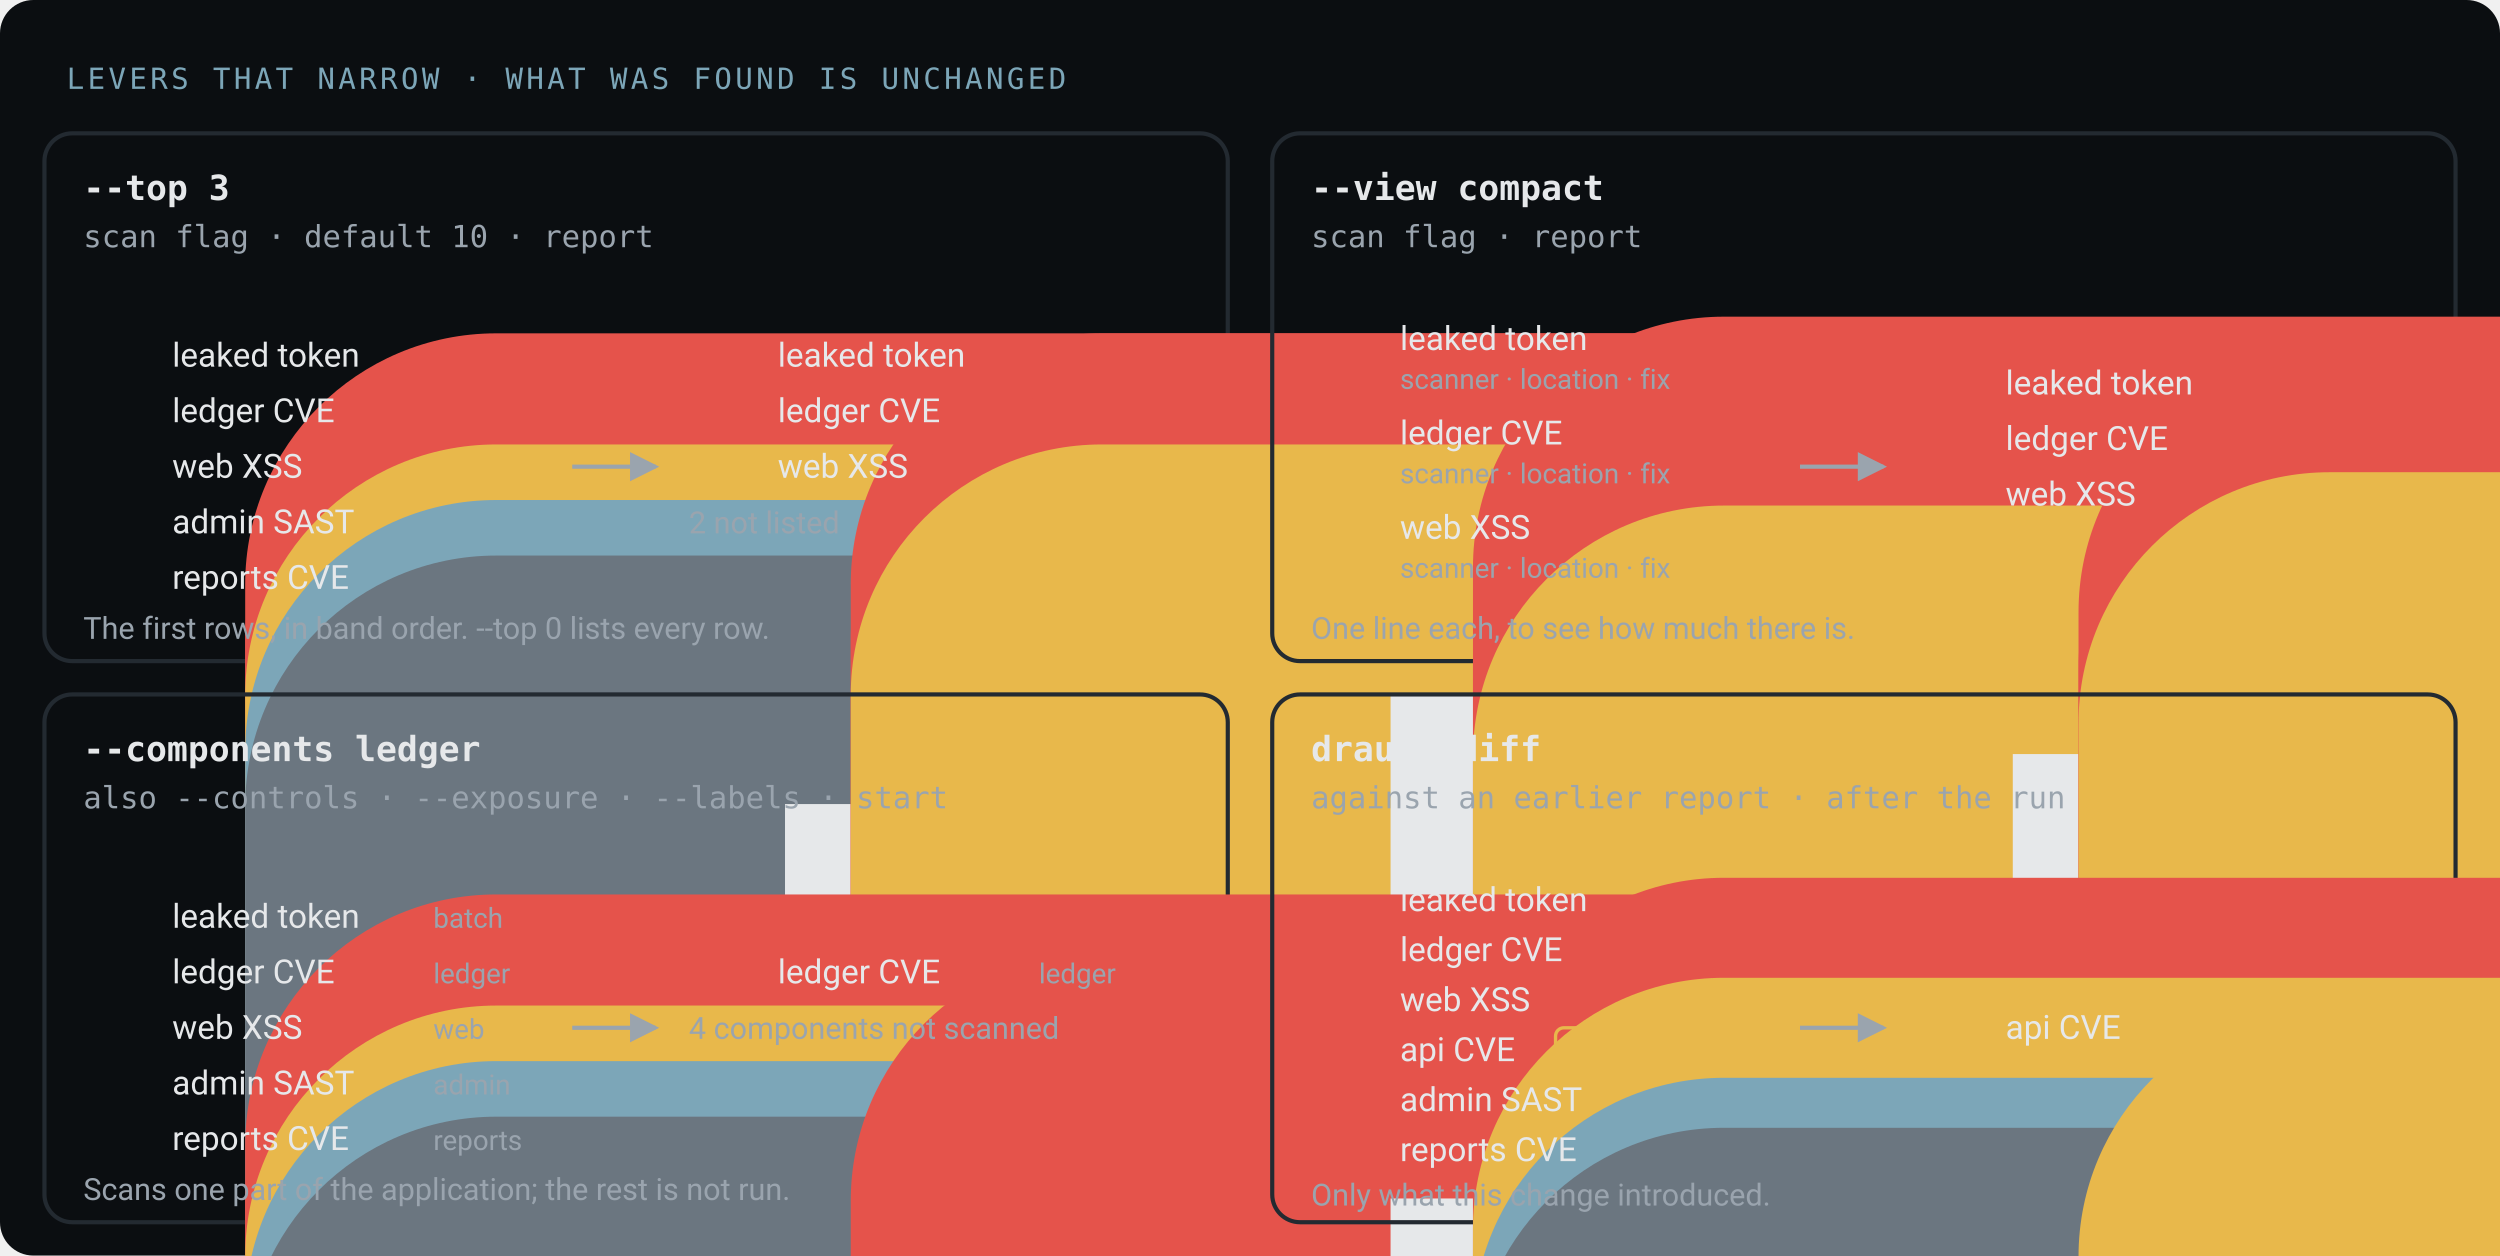
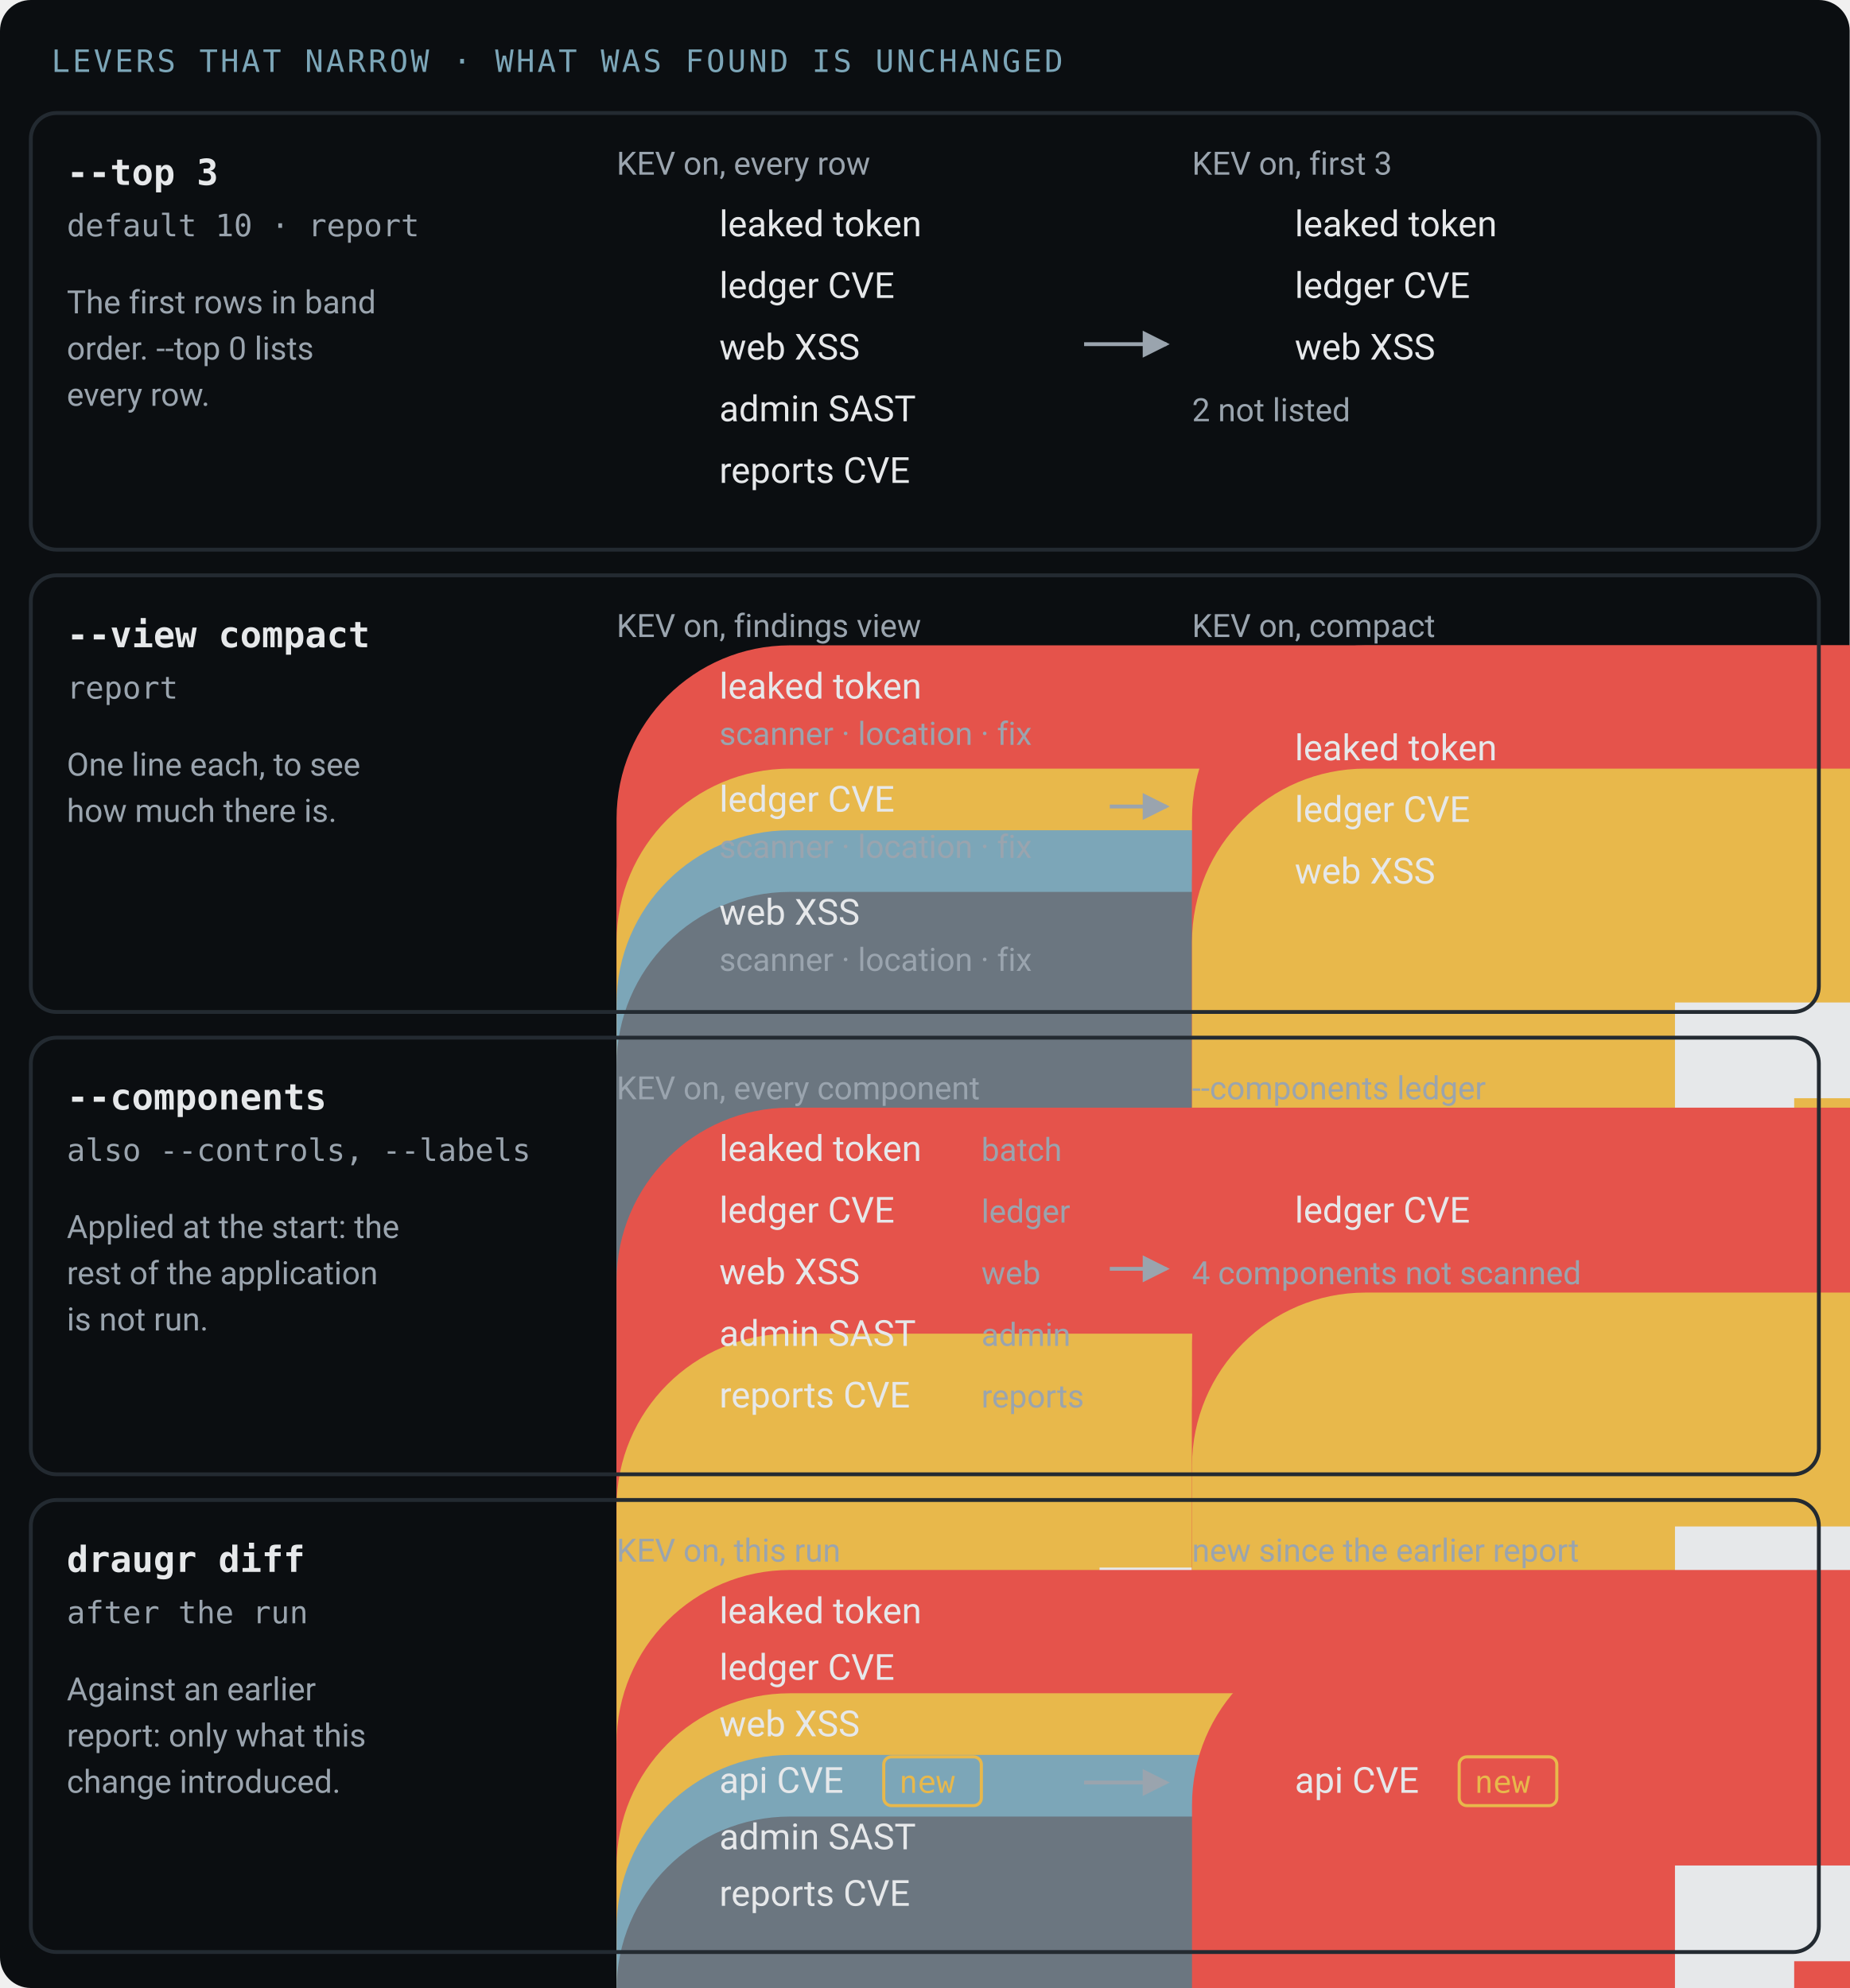
- <svg xmlns="http://www.w3.org/2000/svg" viewBox="0 0 900 452" width="900" height="452" role="img" aria-label="Four levers that change what is shown without changing what was found, each shown as a list before and after.">
+ <svg xmlns="http://www.w3.org/2000/svg" viewBox="0 0 720 774" width="720" height="774" role="img" aria-label="Four levers that change what is shown without changing what was found, each shown as a list before and after, with KEV on in every list.">
  <defs>
    <style>
-       text{font-family:'Space Grotesk',system-ui,-apple-system,'Segoe UI',Roboto,Helvetica,Arial,sans-serif;fill:#E6E8EA;font-size:12px}
+       text{font-family:'Space Grotesk',system-ui,-apple-system,'Segoe UI',Roboto,Helvetica,Arial,sans-serif;fill:#E6E8EA;font-size:14px}
      .m{font-family:'JetBrains Mono',ui-monospace,SFMono-Regular,Menlo,Consolas,monospace}
-       .e{font-family:'JetBrains Mono',ui-monospace,SFMono-Regular,Menlo,Consolas,monospace;font-size:10.5px;letter-spacing:1.2px;fill:#7CA6B8}
-       .mu{fill:#9AA4AE}.sm{font-size:11px}.xs{font-size:10px}.t{font-size:12.5px}.b{font-weight:700}
+       .e{font-family:'JetBrains Mono',ui-monospace,SFMono-Regular,Menlo,Consolas,monospace;font-size:12px;letter-spacing:1px;fill:#7CA6B8}
+       .mu{fill:#9AA4AE}.sm{font-size:12.5px}.k{font-size:12px}.t{font-size:14px}.b{font-weight:700}
      .pan{fill:none;stroke:#232A31;stroke-width:1.5}
      .ar{stroke:#9AA4AE;stroke-width:1.5;fill:none}
      .tag{fill:none;stroke:#E8B84B;stroke-width:1.2}
      .tg{fill:#E8B84B}
    </style>
-     <symbol id="c1" viewBox="0 0 26 15" width="26" height="15">
-       <rect width="26" height="15" rx="3" fill="#E5534B" />
-       <text x="13" y="11.5" text-anchor="middle" font-family="'JetBrains Mono',ui-monospace,monospace" font-size="10" font-weight="700" fill="#0B0E11">P1</text>
+     <symbol id="c1" viewBox="0 0 32 19" width="32" height="19">
+       <rect width="32" height="19" rx="3" fill="#E5534B" />
+       <text x="16" y="14" text-anchor="middle" font-family="'JetBrains Mono',ui-monospace,monospace" font-size="12" font-weight="700" fill="#0B0E11">P1</text>
    </symbol>
-     <symbol id="c2" viewBox="0 0 26 15" width="26" height="15">
-       <rect width="26" height="15" rx="3" fill="#E8B84B" />
-       <text x="13" y="11.5" text-anchor="middle" font-family="'JetBrains Mono',ui-monospace,monospace" font-size="10" font-weight="700" fill="#16110A">P2</text>
+     <symbol id="c2" viewBox="0 0 32 19" width="32" height="19">
+       <rect width="32" height="19" rx="3" fill="#E8B84B" />
+       <text x="16" y="14" text-anchor="middle" font-family="'JetBrains Mono',ui-monospace,monospace" font-size="12" font-weight="700" fill="#16110A">P2</text>
    </symbol>
-     <symbol id="c3" viewBox="0 0 26 15" width="26" height="15">
-       <rect width="26" height="15" rx="3" fill="#7CA6B8" />
-       <text x="13" y="11.5" text-anchor="middle" font-family="'JetBrains Mono',ui-monospace,monospace" font-size="10" font-weight="700" fill="#0A1116">P3</text>
+     <symbol id="c3" viewBox="0 0 32 19" width="32" height="19">
+       <rect width="32" height="19" rx="3" fill="#7CA6B8" />
+       <text x="16" y="14" text-anchor="middle" font-family="'JetBrains Mono',ui-monospace,monospace" font-size="12" font-weight="700" fill="#0A1116">P3</text>
    </symbol>
-     <symbol id="c4" viewBox="0 0 26 15" width="26" height="15">
-       <rect width="26" height="15" rx="3" fill="#6B7680" />
-       <text x="13" y="11.5" text-anchor="middle" font-family="'JetBrains Mono',ui-monospace,monospace" font-size="10" font-weight="700" fill="#FFFFFF">P4</text>
+     <symbol id="c4" viewBox="0 0 32 19" width="32" height="19">
+       <rect width="32" height="19" rx="3" fill="#6B7680" />
+       <text x="16" y="14" text-anchor="middle" font-family="'JetBrains Mono',ui-monospace,monospace" font-size="12" font-weight="700" fill="#FFFFFF">P4</text>
    </symbol>
    <marker id="h" viewBox="0 0 8 8" refX="7" refY="4" markerWidth="7" markerHeight="7" orient="auto">
      <path d="M0 0L8 4L0 8z" fill="#9AA4AE" />
    </marker>
  </defs>
-   <rect width="900" height="452" rx="12" fill="#0B0E11" />
-   <text class="e" x="24" y="32">LEVERS THAT NARROW · WHAT WAS FOUND IS UNCHANGED</text>
-   <g transform="translate(16 48)">
-     <rect class="pan" width="426" height="190" rx="10" />
-     <text class="m b t" x="14" y="24">--top 3</text>
-     <text class="m sm mu" x="14" y="41">scan flag · default 10 · report</text>
-     <use href="#c1" x="14" y="72" />
-     <text x="46" y="84">leaked token</text>
-     <use href="#c1" x="14" y="92" />
-     <text x="46" y="104">ledger CVE</text>
-     <use href="#c2" x="14" y="112" />
-     <text x="46" y="124">web XSS</text>
-     <use href="#c3" x="14" y="132" />
-     <text x="46" y="144">admin SAST</text>
-     <use href="#c4" x="14" y="152" />
-     <text x="46" y="164">reports CVE</text>
-     <path class="ar" d="M190 120H220" marker-end="url(#h)" />
-     <use href="#c1" x="232" y="72" />
-     <text x="264" y="84">leaked token</text>
-     <use href="#c1" x="232" y="92" />
-     <text x="264" y="104">ledger CVE</text>
-     <use href="#c2" x="232" y="112" />
-     <text x="264" y="124">web XSS</text>
-     <text class="sm mu" x="232" y="144">2 not listed</text>
-     <text class="sm mu" x="14" y="182">The first rows, in band order. --top 0 lists every row.</text>
+   <rect width="720" height="774" rx="12" fill="#0B0E11" />
+   <text class="e" x="20" y="28">LEVERS THAT NARROW · WHAT WAS FOUND IS UNCHANGED</text>
+   <g transform="translate(12 44)">
+     <rect class="pan" width="696" height="170" rx="10" />
+     <text class="m b t" x="14" y="28">--top 3</text>
+     <text class="m k mu" x="14" y="48">default 10 · report</text>
+     <text class="sm mu" x="14" y="78">The first rows in band</text>
+     <text class="sm mu" x="14" y="96">order. --top 0 lists</text>
+     <text class="sm mu" x="14" y="114">every row.</text>
+     <text class="sm mu" x="228" y="24">KEV on, every row</text>
+     <text class="sm mu" x="452" y="24">KEV on, first 3</text>
+     <use href="#c1" x="228" y="34" />
+     <text x="268" y="48">leaked token</text>
+     <use href="#c1" x="228" y="58" />
+     <text x="268" y="72">ledger CVE</text>
+     <use href="#c2" x="228" y="82" />
+     <text x="268" y="96">web XSS</text>
+     <use href="#c3" x="228" y="106" />
+     <text x="268" y="120">admin SAST</text>
+     <use href="#c4" x="228" y="130" />
+     <text x="268" y="144">reports CVE</text>
+     <path class="ar" d="M410 90H442" marker-end="url(#h)" />
+     <use href="#c1" x="452" y="34" />
+     <text x="492" y="48">leaked token</text>
+     <use href="#c1" x="452" y="58" />
+     <text x="492" y="72">ledger CVE</text>
+     <use href="#c2" x="452" y="82" />
+     <text x="492" y="96">web XSS</text>
+     <text class="sm mu" x="452" y="120">2 not listed</text>
  </g>
-   <g transform="translate(458 48)">
-     <rect class="pan" width="426" height="190" rx="10" />
-     <text class="m b t" x="14" y="24">--view compact</text>
-     <text class="m sm mu" x="14" y="41">scan flag · report</text>
-     <use href="#c1" x="14" y="66" />
-     <text x="46" y="78">leaked token</text>
-     <text class="xs mu" x="46" y="92">scanner · location · fix</text>
-     <use href="#c1" x="14" y="100" />
-     <text x="46" y="112">ledger CVE</text>
-     <text class="xs mu" x="46" y="126">scanner · location · fix</text>
-     <use href="#c2" x="14" y="134" />
-     <text x="46" y="146">web XSS</text>
-     <text class="xs mu" x="46" y="160">scanner · location · fix</text>
-     <path class="ar" d="M190 120H220" marker-end="url(#h)" />
-     <use href="#c1" x="232" y="82" />
-     <text x="264" y="94">leaked token</text>
-     <use href="#c1" x="232" y="102" />
-     <text x="264" y="114">ledger CVE</text>
-     <use href="#c2" x="232" y="122" />
-     <text x="264" y="134">web XSS</text>
-     <text class="sm mu" x="14" y="182">One line each, to see how much there is.</text>
+   <g transform="translate(12 224)">
+     <rect class="pan" width="696" height="170" rx="10" />
+     <text class="m b t" x="14" y="28">--view compact</text>
+     <text class="m k mu" x="14" y="48">report</text>
+     <text class="sm mu" x="14" y="78">One line each, to see</text>
+     <text class="sm mu" x="14" y="96">how much there is.</text>
+     <text class="sm mu" x="228" y="24">KEV on, findings view</text>
+     <text class="sm mu" x="452" y="24">KEV on, compact</text>
+     <use href="#c1" x="228" y="34" />
+     <text x="268" y="48">leaked token</text>
+     <text class="sm mu" x="268" y="66">scanner · location · fix</text>
+     <use href="#c1" x="228" y="78" />
+     <text x="268" y="92">ledger CVE</text>
+     <text class="sm mu" x="268" y="110">scanner · location · fix</text>
+     <use href="#c2" x="228" y="122" />
+     <text x="268" y="136">web XSS</text>
+     <text class="sm mu" x="268" y="154">scanner · location · fix</text>
+     <path class="ar" d="M420 90H442" marker-end="url(#h)" />
+     <use href="#c1" x="452" y="58" />
+     <text x="492" y="72">leaked token</text>
+     <use href="#c1" x="452" y="82" />
+     <text x="492" y="96">ledger CVE</text>
+     <use href="#c2" x="452" y="106" />
+     <text x="492" y="120">web XSS</text>
  </g>
-   <g transform="translate(16 250)">
-     <rect class="pan" width="426" height="190" rx="10" />
-     <text class="m b t" x="14" y="24">--components ledger</text>
-     <text class="m sm mu" x="14" y="41">also --controls · --exposure · --labels · start</text>
-     <use href="#c1" x="14" y="72" />
-     <text x="46" y="84">leaked token</text>
-     <text class="xs mu" x="140" y="84">batch</text>
-     <use href="#c1" x="14" y="92" />
-     <text x="46" y="104">ledger CVE</text>
-     <text class="xs mu" x="140" y="104">ledger</text>
-     <use href="#c2" x="14" y="112" />
-     <text x="46" y="124">web XSS</text>
-     <text class="xs mu" x="140" y="124">web</text>
-     <use href="#c3" x="14" y="132" />
-     <text x="46" y="144">admin SAST</text>
-     <text class="xs mu" x="140" y="144">admin</text>
-     <use href="#c4" x="14" y="152" />
-     <text x="46" y="164">reports CVE</text>
-     <text class="xs mu" x="140" y="164">reports</text>
-     <path class="ar" d="M190 120H220" marker-end="url(#h)" />
-     <use href="#c1" x="232" y="92" />
-     <text x="264" y="104">ledger CVE</text>
-     <text class="xs mu" x="358" y="104">ledger</text>
-     <text class="sm mu" x="232" y="124">4 components not scanned</text>
-     <text class="sm mu" x="14" y="182">Scans one part of the application; the rest is not run.</text>
+   <g transform="translate(12 404)">
+     <rect class="pan" width="696" height="170" rx="10" />
+     <text class="m b t" x="14" y="28">--components</text>
+     <text class="m k mu" x="14" y="48">also --controls, --labels</text>
+     <text class="sm mu" x="14" y="78">Applied at the start: the</text>
+     <text class="sm mu" x="14" y="96">rest of the application</text>
+     <text class="sm mu" x="14" y="114">is not run.</text>
+     <text class="sm mu" x="228" y="24">KEV on, every component</text>
+     <text class="sm mu" x="452" y="24">--components ledger</text>
+     <use href="#c1" x="228" y="34" />
+     <text x="268" y="48">leaked token</text>
+     <text class="sm mu" x="370" y="48">batch</text>
+     <use href="#c1" x="228" y="58" />
+     <text x="268" y="72">ledger CVE</text>
+     <text class="sm mu" x="370" y="72">ledger</text>
+     <use href="#c2" x="228" y="82" />
+     <text x="268" y="96">web XSS</text>
+     <text class="sm mu" x="370" y="96">web</text>
+     <use href="#c3" x="228" y="106" />
+     <text x="268" y="120">admin SAST</text>
+     <text class="sm mu" x="370" y="120">admin</text>
+     <use href="#c4" x="228" y="130" />
+     <text x="268" y="144">reports CVE</text>
+     <text class="sm mu" x="370" y="144">reports</text>
+     <path class="ar" d="M420 90H442" marker-end="url(#h)" />
+     <use href="#c1" x="452" y="58" />
+     <text x="492" y="72">ledger CVE</text>
+     <text class="sm mu" x="452" y="96">4 components not scanned</text>
  </g>
-   <g transform="translate(458 250)">
-     <rect class="pan" width="426" height="190" rx="10" />
-     <text class="m b t" x="14" y="24">draugr diff</text>
-     <text class="m sm mu" x="14" y="41">against an earlier report · after the run</text>
-     <use href="#c1" x="14" y="66" />
-     <text x="46" y="78">leaked token</text>
-     <use href="#c1" x="14" y="84" />
-     <text x="46" y="96">ledger CVE</text>
-     <use href="#c2" x="14" y="102" />
-     <text x="46" y="114">web XSS</text>
-     <use href="#c2" x="14" y="120" />
-     <text x="46" y="132">api CVE</text>
-     <rect class="tag" x="102" y="120" width="32" height="15" rx="3" />
-     <text class="xs tg" x="108" y="131">new</text>
-     <use href="#c3" x="14" y="138" />
-     <text x="46" y="150">admin SAST</text>
-     <use href="#c4" x="14" y="156" />
-     <text x="46" y="168">reports CVE</text>
-     <path class="ar" d="M190 120H220" marker-end="url(#h)" />
-     <use href="#c2" x="232" y="112" />
-     <text x="264" y="124">api CVE</text>
-     <rect class="tag" x="320" y="112" width="32" height="15" rx="3" />
-     <text class="xs tg" x="326" y="123">new</text>
-     <text class="sm mu" x="14" y="184">Only what this change introduced.</text>
+   <g transform="translate(12 584)">
+     <rect class="pan" width="696" height="176" rx="10" />
+     <text class="m b t" x="14" y="28">draugr diff</text>
+     <text class="m k mu" x="14" y="48">after the run</text>
+     <text class="sm mu" x="14" y="78">Against an earlier</text>
+     <text class="sm mu" x="14" y="96">report: only what this</text>
+     <text class="sm mu" x="14" y="114">change introduced.</text>
+     <text class="sm mu" x="228" y="24">KEV on, this run</text>
+     <text class="sm mu" x="452" y="24">new since the earlier report</text>
+     <use href="#c1" x="228" y="34" />
+     <text x="268" y="48">leaked token</text>
+     <use href="#c1" x="228" y="56" />
+     <text x="268" y="70">ledger CVE</text>
+     <use href="#c2" x="228" y="78" />
+     <text x="268" y="92">web XSS</text>
+     <use href="#c2" x="228" y="100" />
+     <text x="268" y="114">api CVE</text>
+     <rect class="tag" x="332" y="100" width="38" height="19" rx="3" />
+     <text class="m k tg" x="338" y="114">new</text>
+     <use href="#c3" x="228" y="122" />
+     <text x="268" y="136">admin SAST</text>
+     <use href="#c4" x="228" y="144" />
+     <text x="268" y="158">reports CVE</text>
+     <path class="ar" d="M410 110H442" marker-end="url(#h)" />
+     <use href="#c2" x="452" y="100" />
+     <text x="492" y="114">api CVE</text>
+     <rect class="tag" x="556" y="100" width="38" height="19" rx="3" />
+     <text class="m k tg" x="562" y="114">new</text>
  </g>
</svg>
